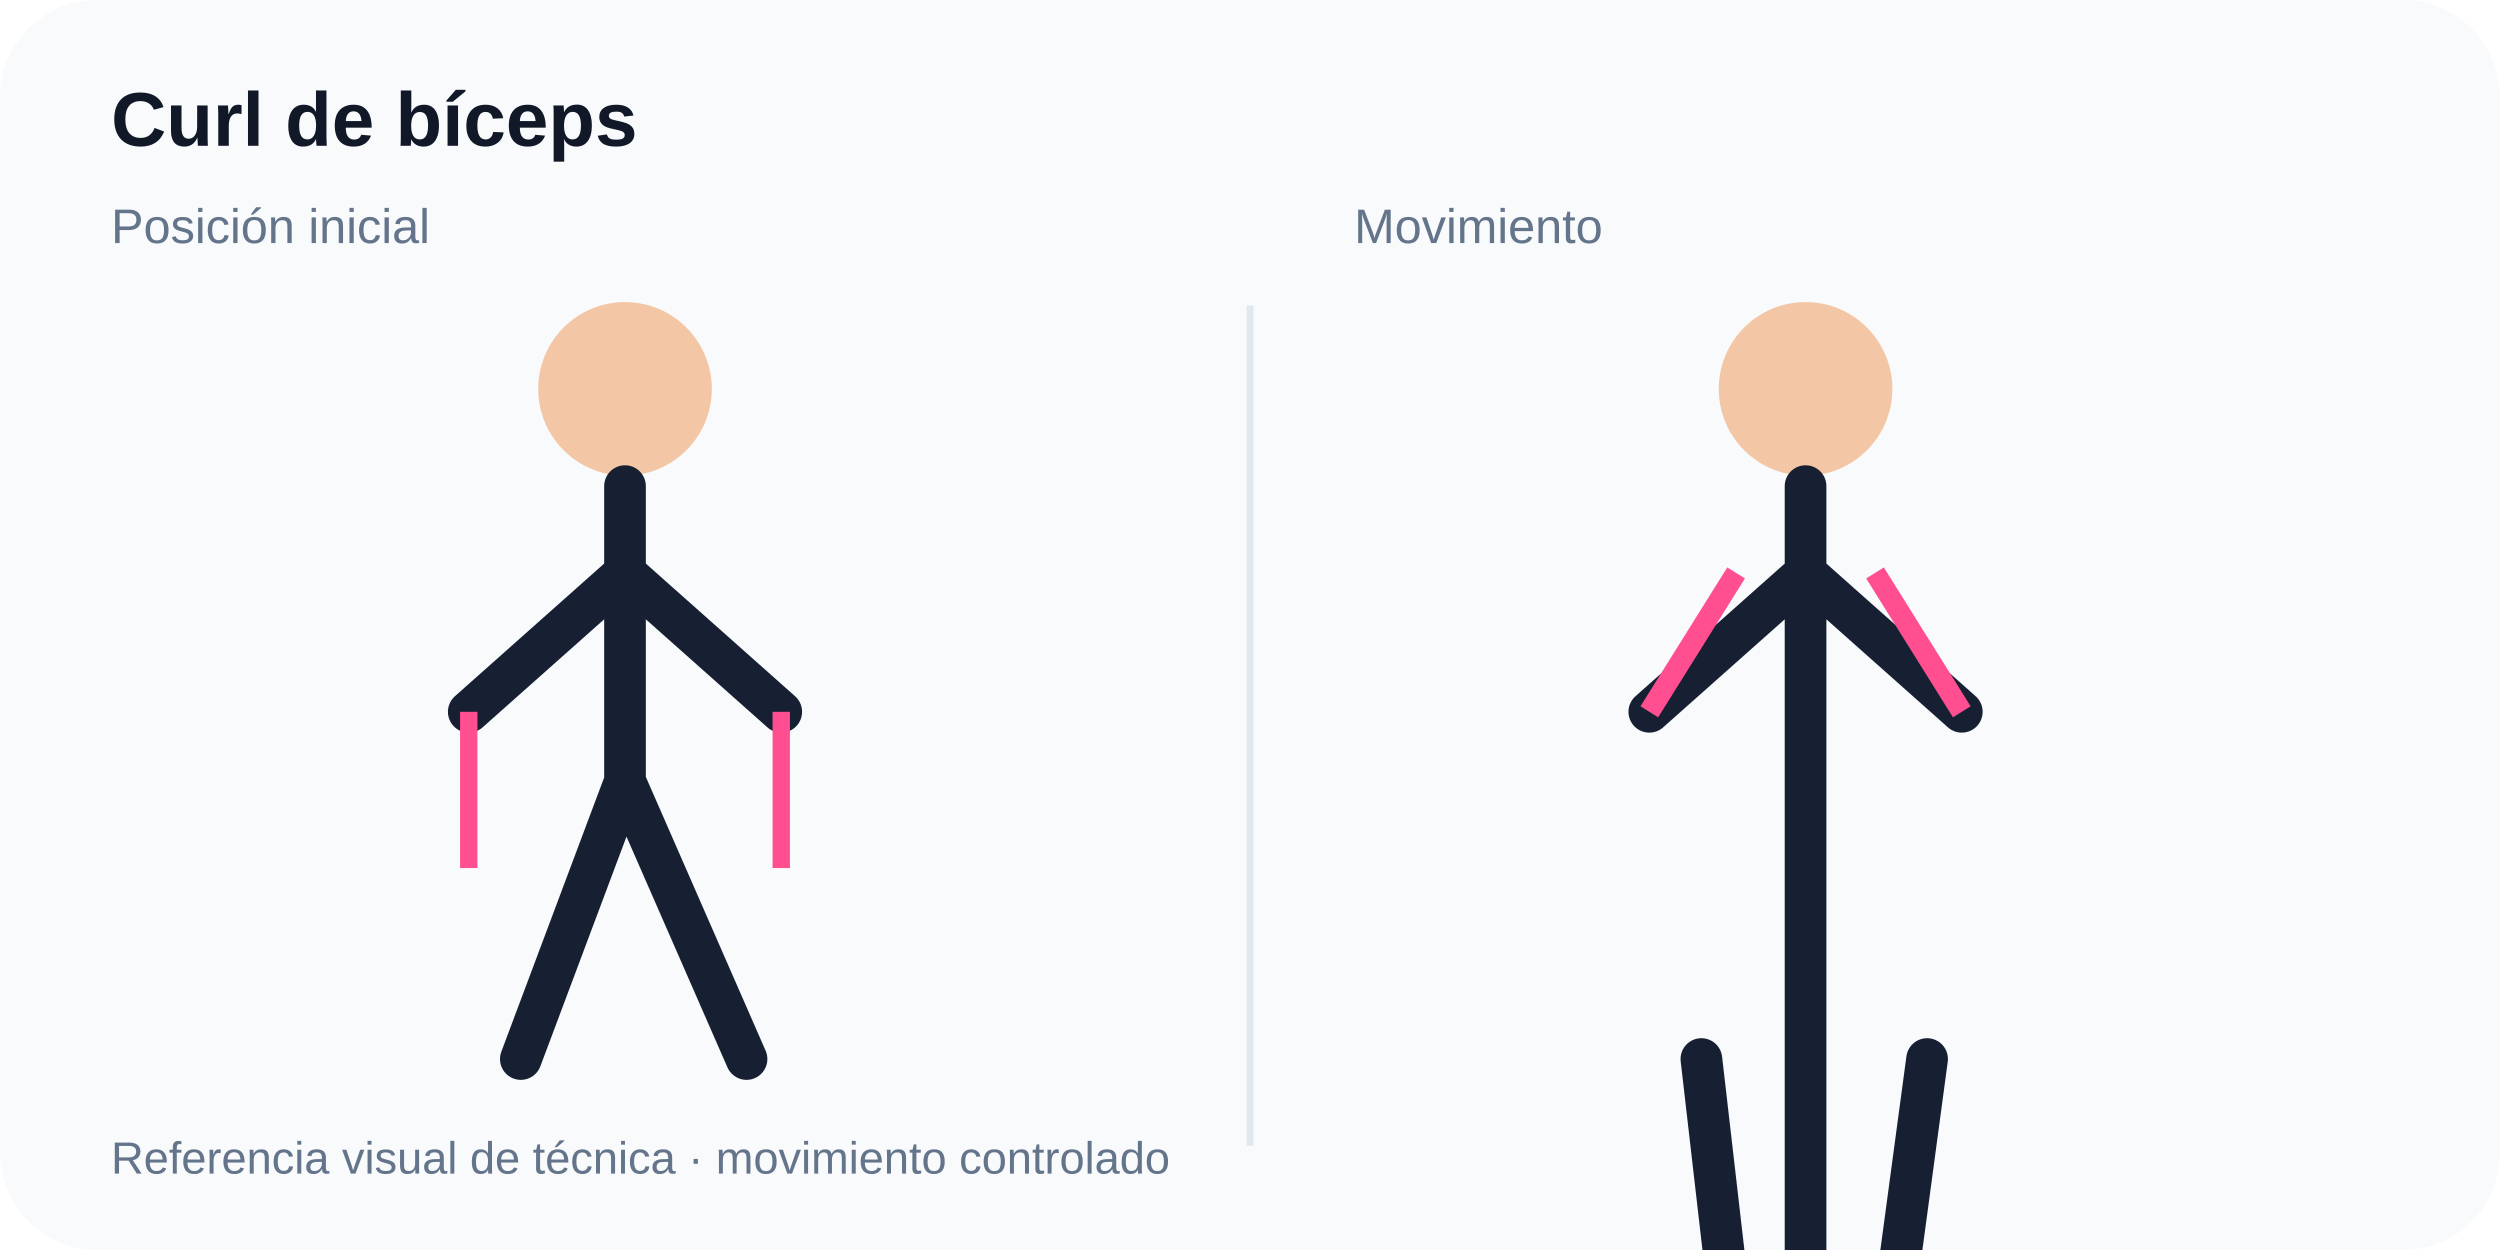
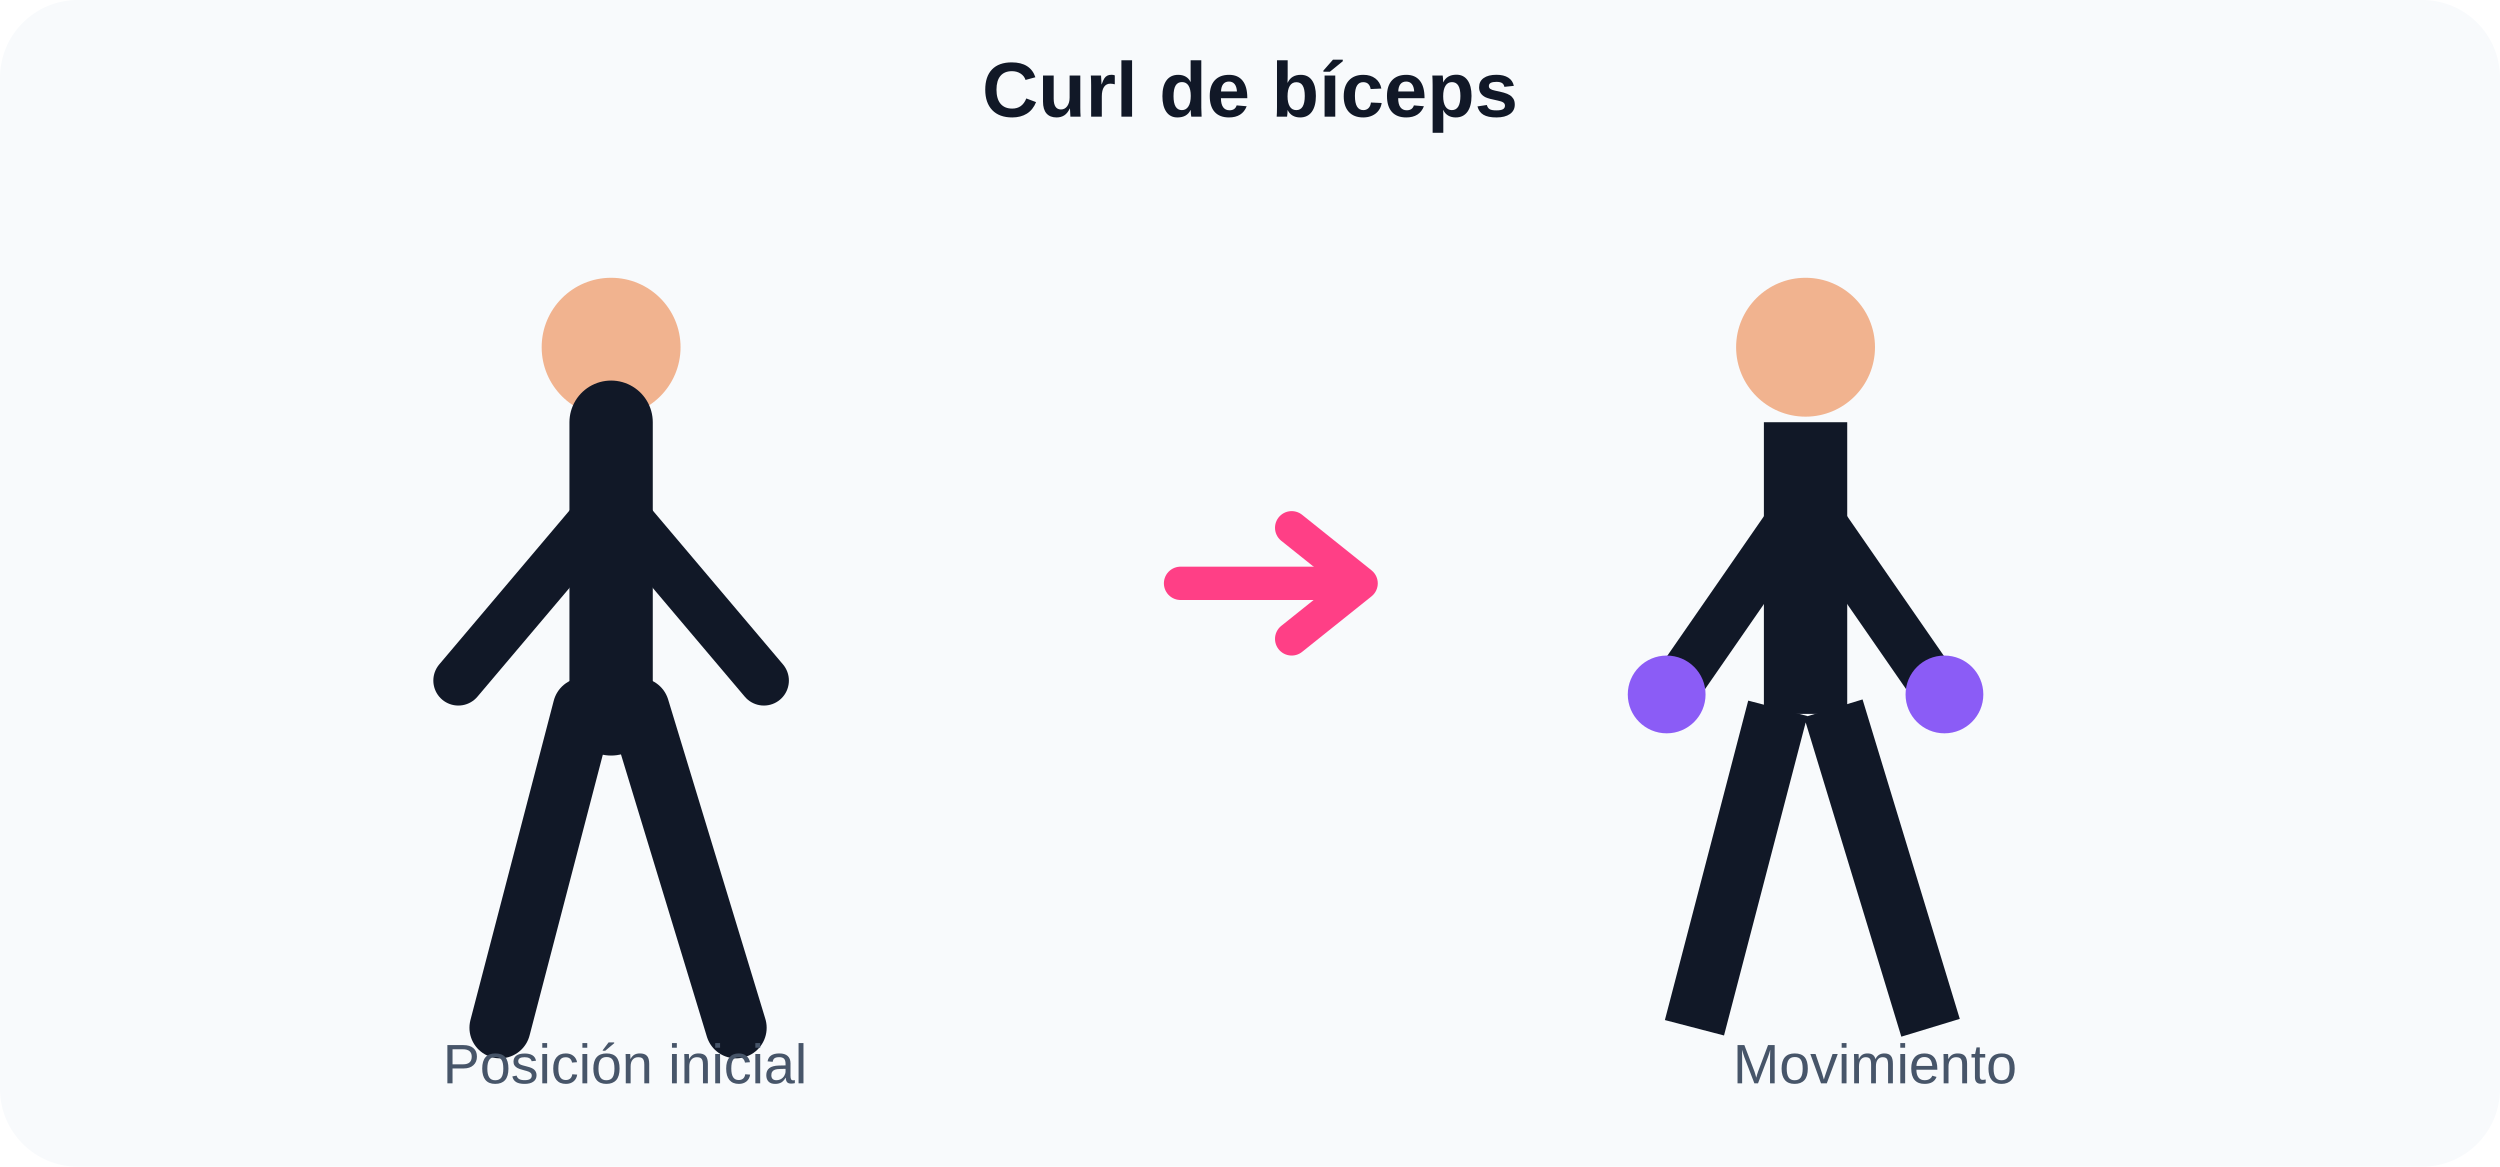
- <svg xmlns="http://www.w3.org/2000/svg" viewBox="0 0 720 360">
-   <rect width="720" height="360" rx="28" fill="#f8fafc" />
-   <text x="32" y="42" font-family="Arial" font-size="22" font-weight="700" fill="#111827">Curl de bíceps</text>
-   <text x="32" y="70" font-family="Arial" font-size="14" fill="#64748b">Posición inicial</text>
-   <text x="390" y="70" font-family="Arial" font-size="14" fill="#64748b">Movimiento</text>
-   <g stroke="#172033" stroke-width="12" stroke-linecap="round" fill="none">
-     <circle cx="180" cy="112" r="25" fill="#f3c7a5" stroke="none" />
-     <path d="M180 140 L180 225 M180 165 L135 205 M180 165 L225 205 M180 225 L150 305 M180 225 L215 305" />
+ <svg xmlns="http://www.w3.org/2000/svg" width="900" height="420" viewBox="0 0 900 420">
+   <rect width="900" height="420" rx="28" fill="#f8fafc" />
+   <text x="450" y="42" text-anchor="middle" font-family="Arial" font-size="28" font-weight="700" fill="#111827">Curl de bíceps</text>
+   <g transform="translate(80,70)">
+     <circle cx="140" cy="55" r="25" fill="#f1b38f" />
+     <path d="M140 82v105" stroke="#111827" stroke-width="30" stroke-linecap="round" />
+     <path d="M140 110l-55 65M140 110l55 65" stroke="#111827" stroke-width="18" stroke-linecap="round" />
+     <path d="M130 185l-30 115M150 185l35 115" stroke="#111827" stroke-width="22" stroke-linecap="round" />
  </g>
-   <path d="M135 205 L135 250 M225 205 L225 250" stroke="#ff4f91" stroke-width="5" />
-   <g stroke="#172033" stroke-width="12" stroke-linecap="round" fill="none">
-     <circle cx="520" cy="112" r="25" fill="#f3c7a5" stroke="none" />
-     <path d="M520 140 L520 565 M520 165 L475 205 M520 165 L565 205 M520 565 L490 305 M520 565 L555 305" />
+   <path d="M425 210h55" stroke="#ff3f86" stroke-width="12" stroke-linecap="round" />
+   <path d="M465 190l25 20-25 20" fill="none" stroke="#ff3f86" stroke-width="12" stroke-linecap="round" stroke-linejoin="round" />
+   <g transform="translate(510,70)">
+     <circle cx="140" cy="55" r="25" fill="#f1b38f" />
+     <path d="M140 82v105" stroke="#111827" stroke-width="30" />
+     <path d="M140 110l-45 65M140 110l45 65" stroke="#111827" stroke-width="18" />
+     <circle cx="90" cy="180" r="14" fill="#8b5cf6" />
+     <circle cx="190" cy="180" r="14" fill="#8b5cf6" />
+     <path d="M130 185l-30 115M150 185l35 115" stroke="#111827" stroke-width="22" />
  </g>
-   <path d="M475 205 L500 165 M565 205 L540 165" stroke="#ff4f91" stroke-width="6" />
-   <line x1="360" y1="88" x2="360" y2="330" stroke="#e2e8f0" stroke-width="2" />
-   <text x="32" y="338" font-family="Arial" font-size="13" fill="#64748b">Referencia visual de técnica · movimiento controlado</text>
+   <text x="225" y="390" text-anchor="middle" font-family="Arial" font-size="20" fill="#475569">Posición inicial</text>
+   <text x="675" y="390" text-anchor="middle" font-family="Arial" font-size="20" fill="#475569">Movimiento</text>
</svg>
